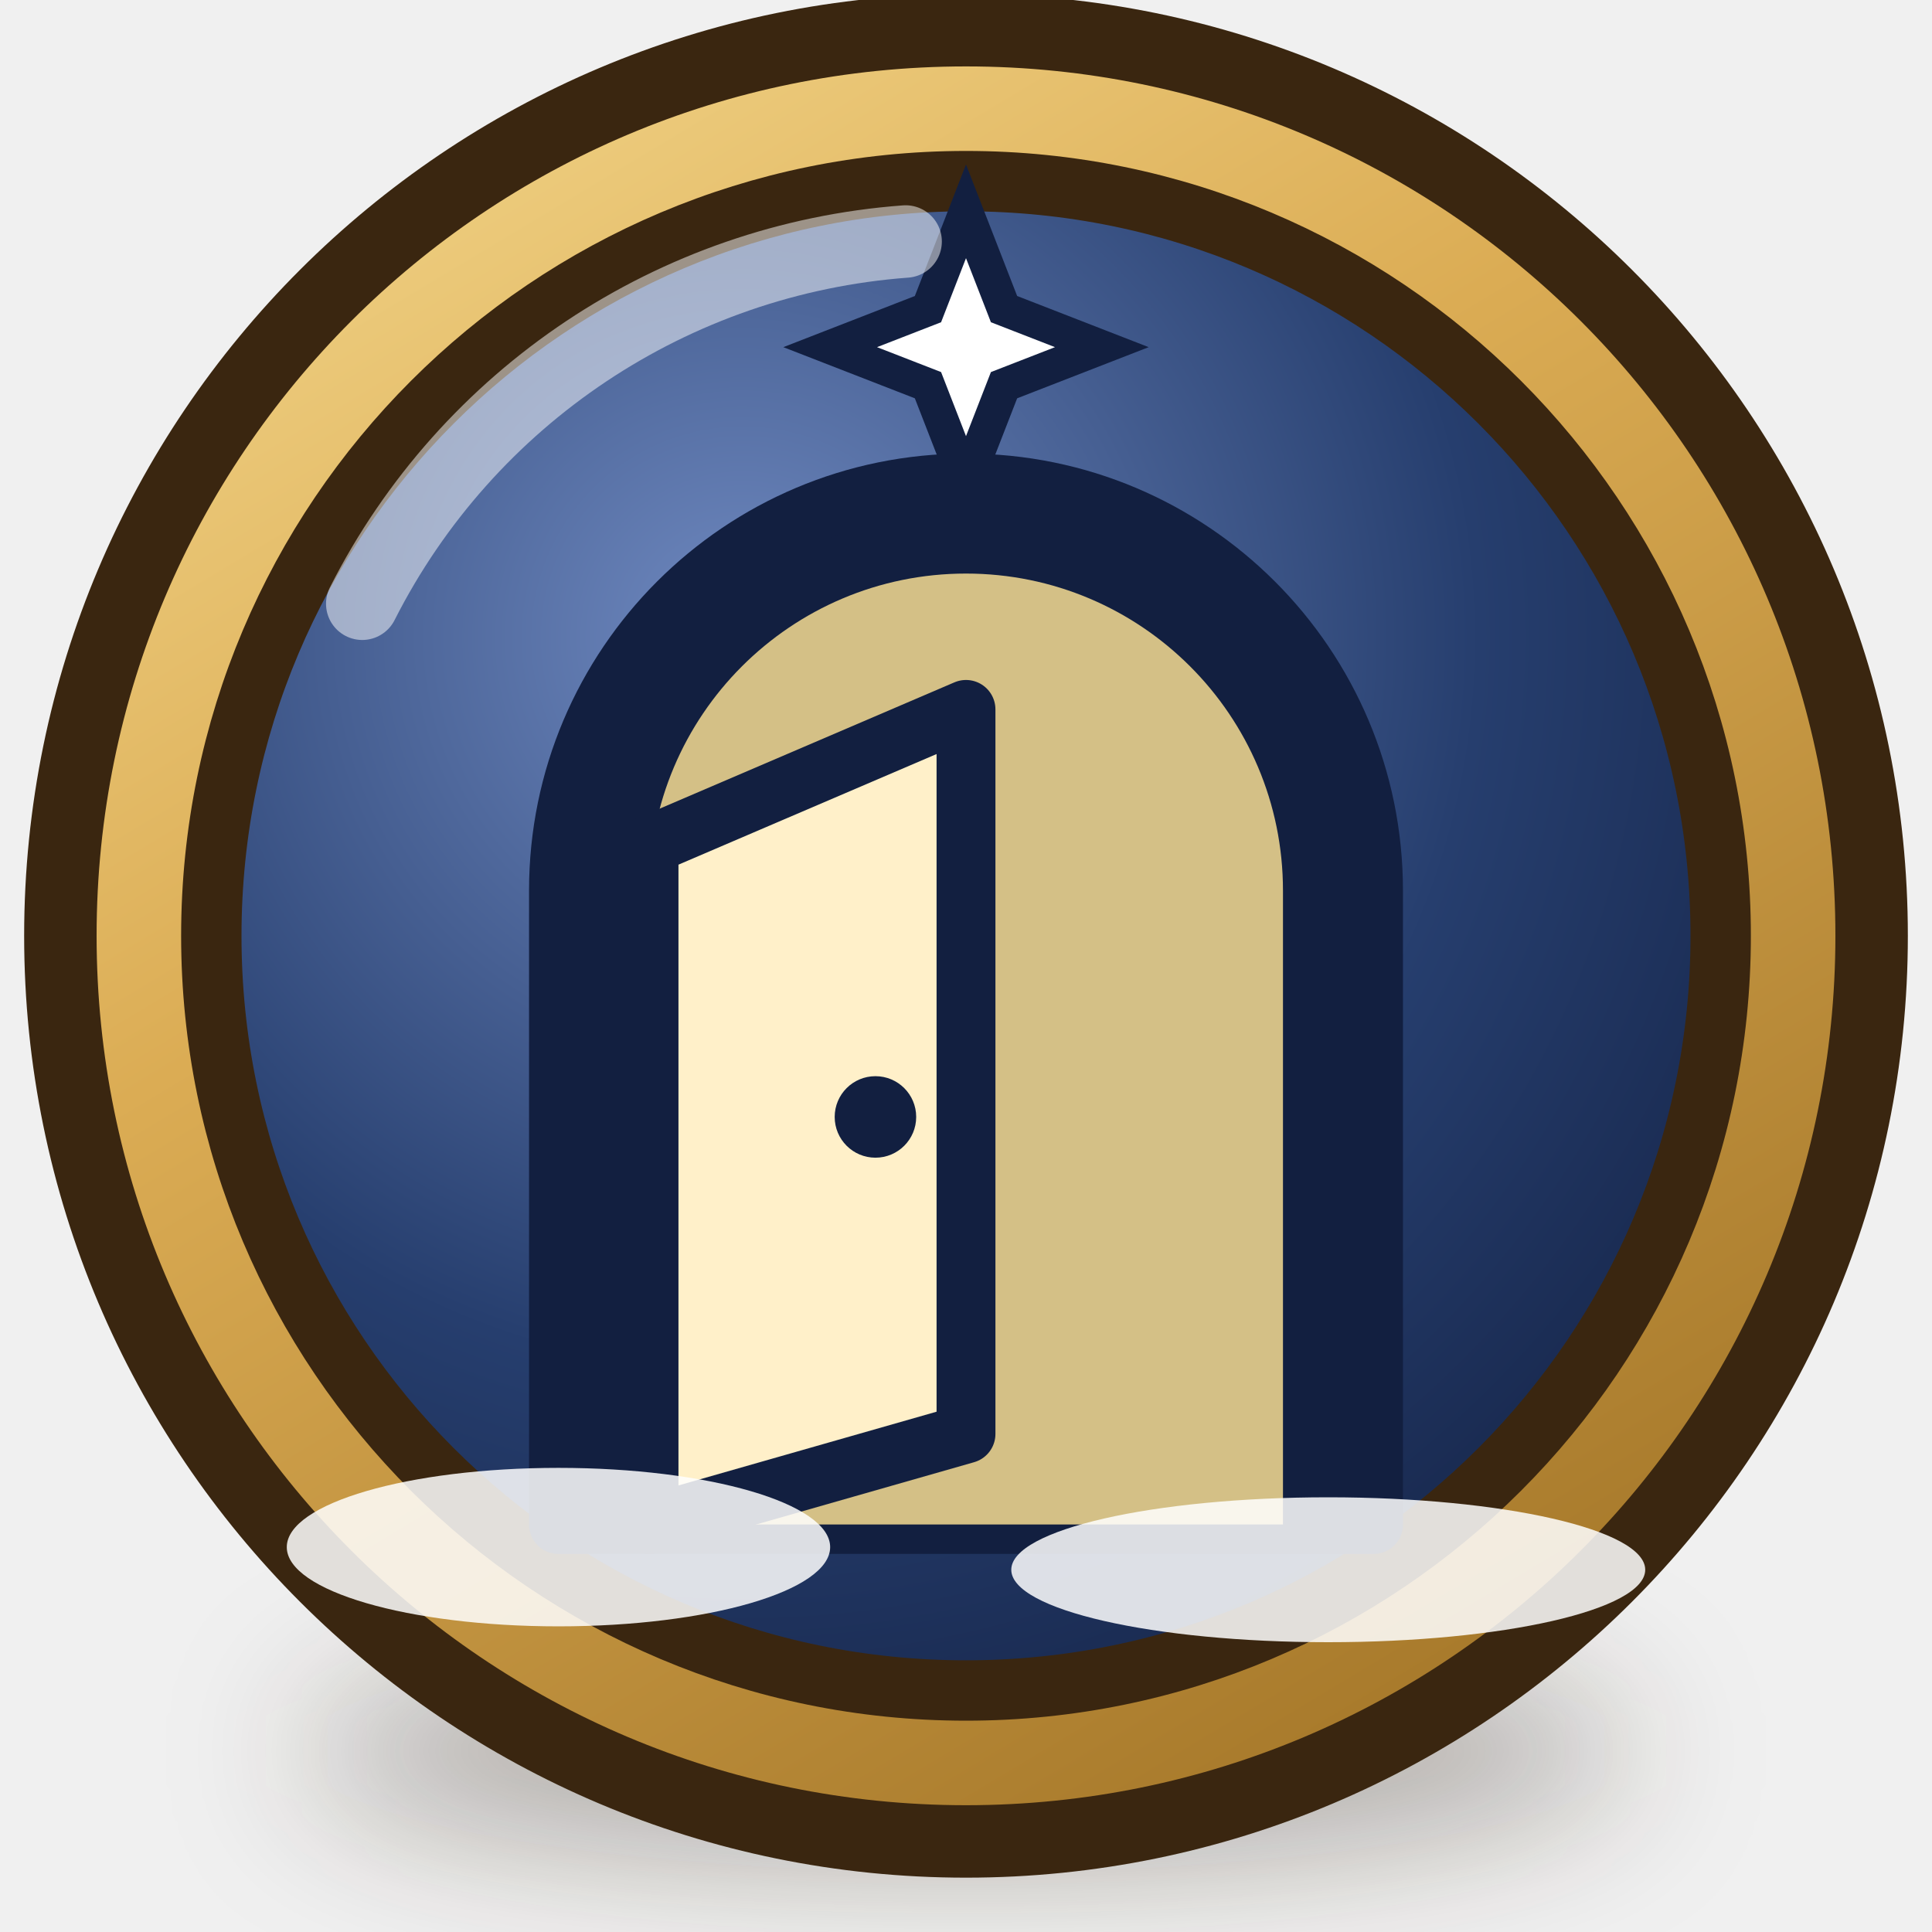
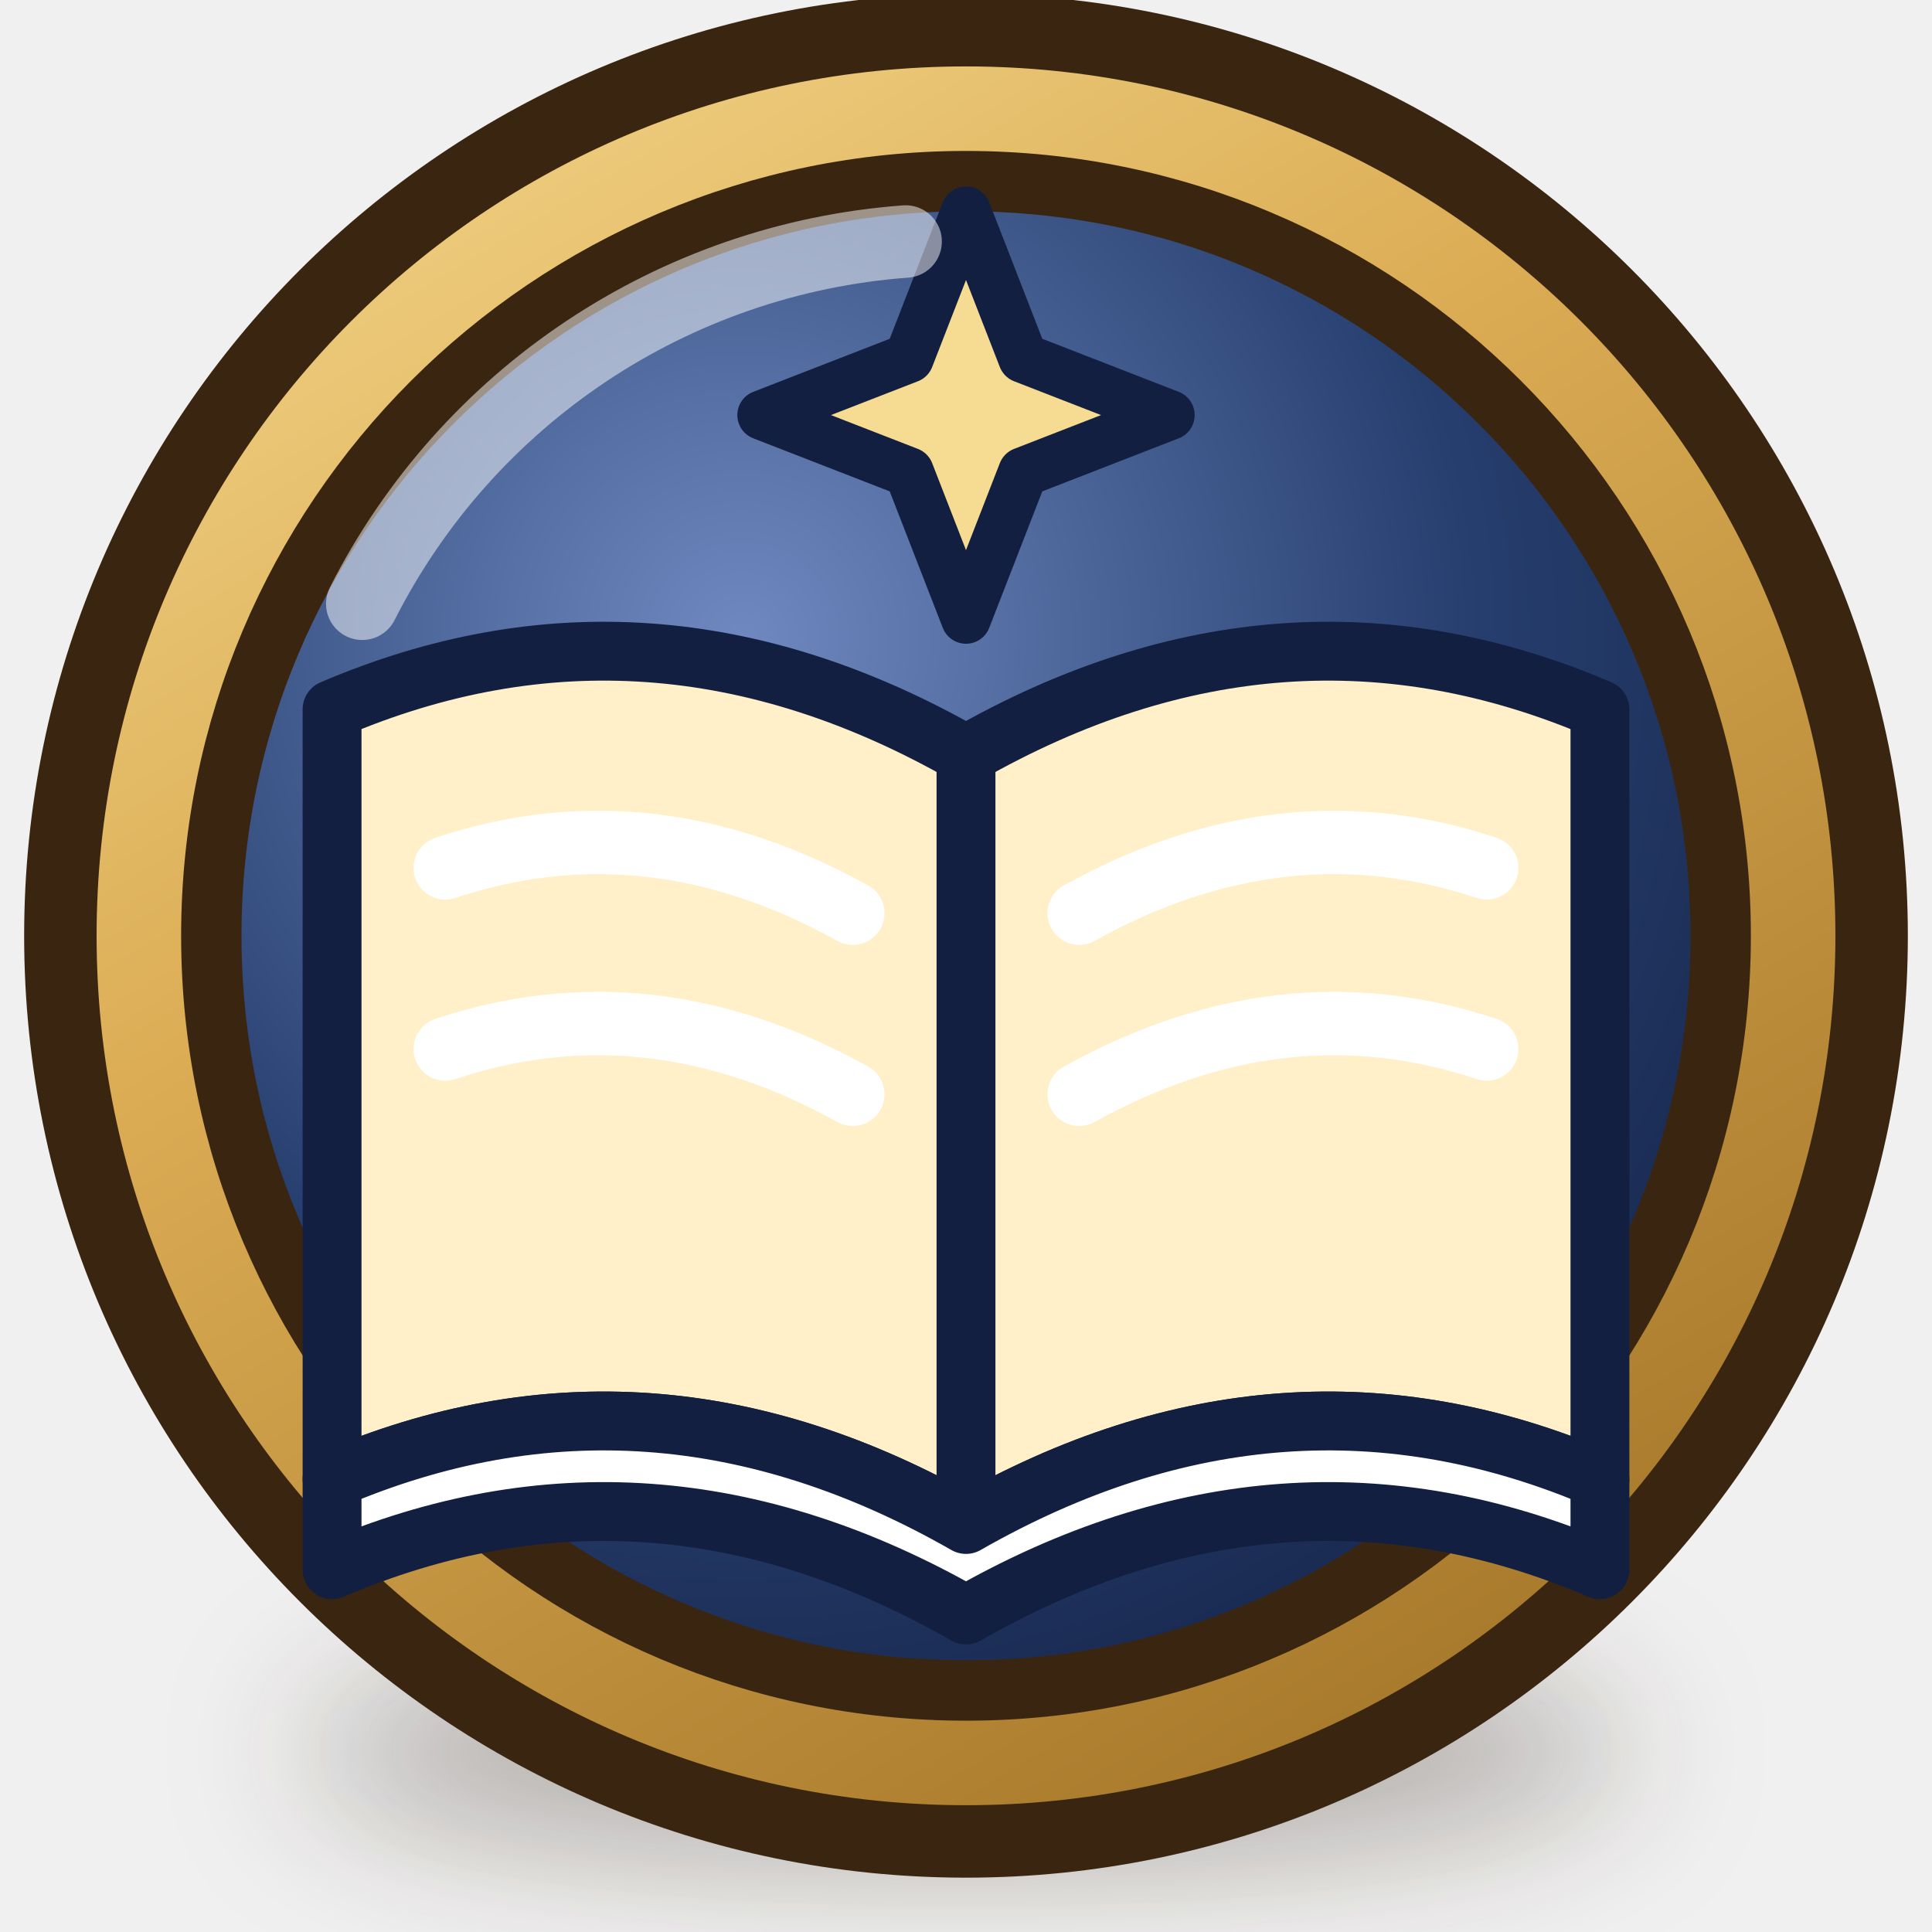
<svg xmlns="http://www.w3.org/2000/svg" viewBox="0 0 64 64" width="64" height="64">
  <defs>
    <radialGradient id="m" cx=".35" cy=".3" r=".9">
      <stop offset="0" stop-color="#6f89c0" />
      <stop offset=".55" stop-color="#263e6e" />
      <stop offset="1" stop-color="#121f40" />
    </radialGradient>
    <linearGradient id="gold" x1="0" y1="0" x2="0.6" y2="1">
      <stop offset="0" stop-color="#f6dc92" />
      <stop offset=".45" stop-color="#dbac54" />
      <stop offset="1" stop-color="#a97b2c" />
    </linearGradient>
    <filter id="sh" x="-30%" y="-30%" width="160%" height="170%">
      <feGaussianBlur stdDeviation="2.4" />
    </filter>
  </defs>
  <ellipse cx="32" cy="58" rx="22" ry="4" fill="#2a1a08" opacity=".3" filter="url(#sh)" />
  <circle cx="32" cy="31" r="30" fill="url(#gold)" stroke="#3a2610" stroke-width="2.4" />
  <circle cx="32" cy="31" r="25" fill="url(#m)" stroke="#3a2610" stroke-width="2" />
  <g transform="translate(8 7) scale(.75)">
-     <path d="M14,58 V30 a18,18 0 0 1 36,0 V58Z" fill="#121f40" stroke="#121f40" stroke-width="2.6" stroke-linejoin="round" stroke-linecap="round" />
-     <path d="M18,58 V30 a14,14 0 0 1 28,0 V58Z" fill="#f6dc92" opacity=".85" />
-     <path d="M18,58 L32,54 V22 L18,28Z" fill="#fff0c9" stroke="#121f40" stroke-width="2.6" stroke-linejoin="round" stroke-linecap="round" />
-     <circle cx="28" cy="40" r="1.8" fill="#121f40" />
-     <path d="M32,0 L33.68,4.32 L38,6 L33.68,7.68 L32,12 L30.32,7.68 L26,6 L30.32,4.32Z" fill="#fff" stroke="#121f40" stroke-width="1.5" />
-     <ellipse cx="14" cy="59" rx="12" ry="3.5" fill="#fff" opacity=".85" />
-     <ellipse cx="48" cy="60" rx="14" ry="3.2" fill="#fff" opacity=".85" />
+     <path d="M4,22 Q18,16 32,24 Q46,16 60,22 V56 Q46,50 32,58 Q18,50 4,56Z" fill="#fff0c9" stroke="#121f40" stroke-width="2.6" stroke-linejoin="round" stroke-linecap="round" />
+     <path d="M32,24 V58" stroke="#121f40" stroke-width="2.6" />
+     <path d="M9,29 Q18,26 27,31 M9,37 Q18,34 27,39 M37,31 Q46,26 55,29 M37,39 Q46,34 55,37" fill="none" stroke="#fff" stroke-width="2.8" stroke-linecap="round" />
+     <path d="M32,0 L34.52,6.48 L41,9 L34.52,11.52 L32,18 L29.48,11.52 L23,9 L29.48,6.48Z" fill="#f6dc92" stroke="#121f40" stroke-width="2.2" stroke-linejoin="round" />
+     <path d="M4,56 Q18,50 32,58 Q46,50 60,56 V60 Q46,54 32,62 Q18,54 4,60Z" fill="#fff" stroke="#121f40" stroke-width="2.6" stroke-linejoin="round" stroke-linecap="round" />
  </g>
  <path d="M12,20 A22,22 0 0 1 30,8" fill="none" stroke="#fff" stroke-opacity=".5" stroke-width="2.4" stroke-linecap="round" />
</svg>
